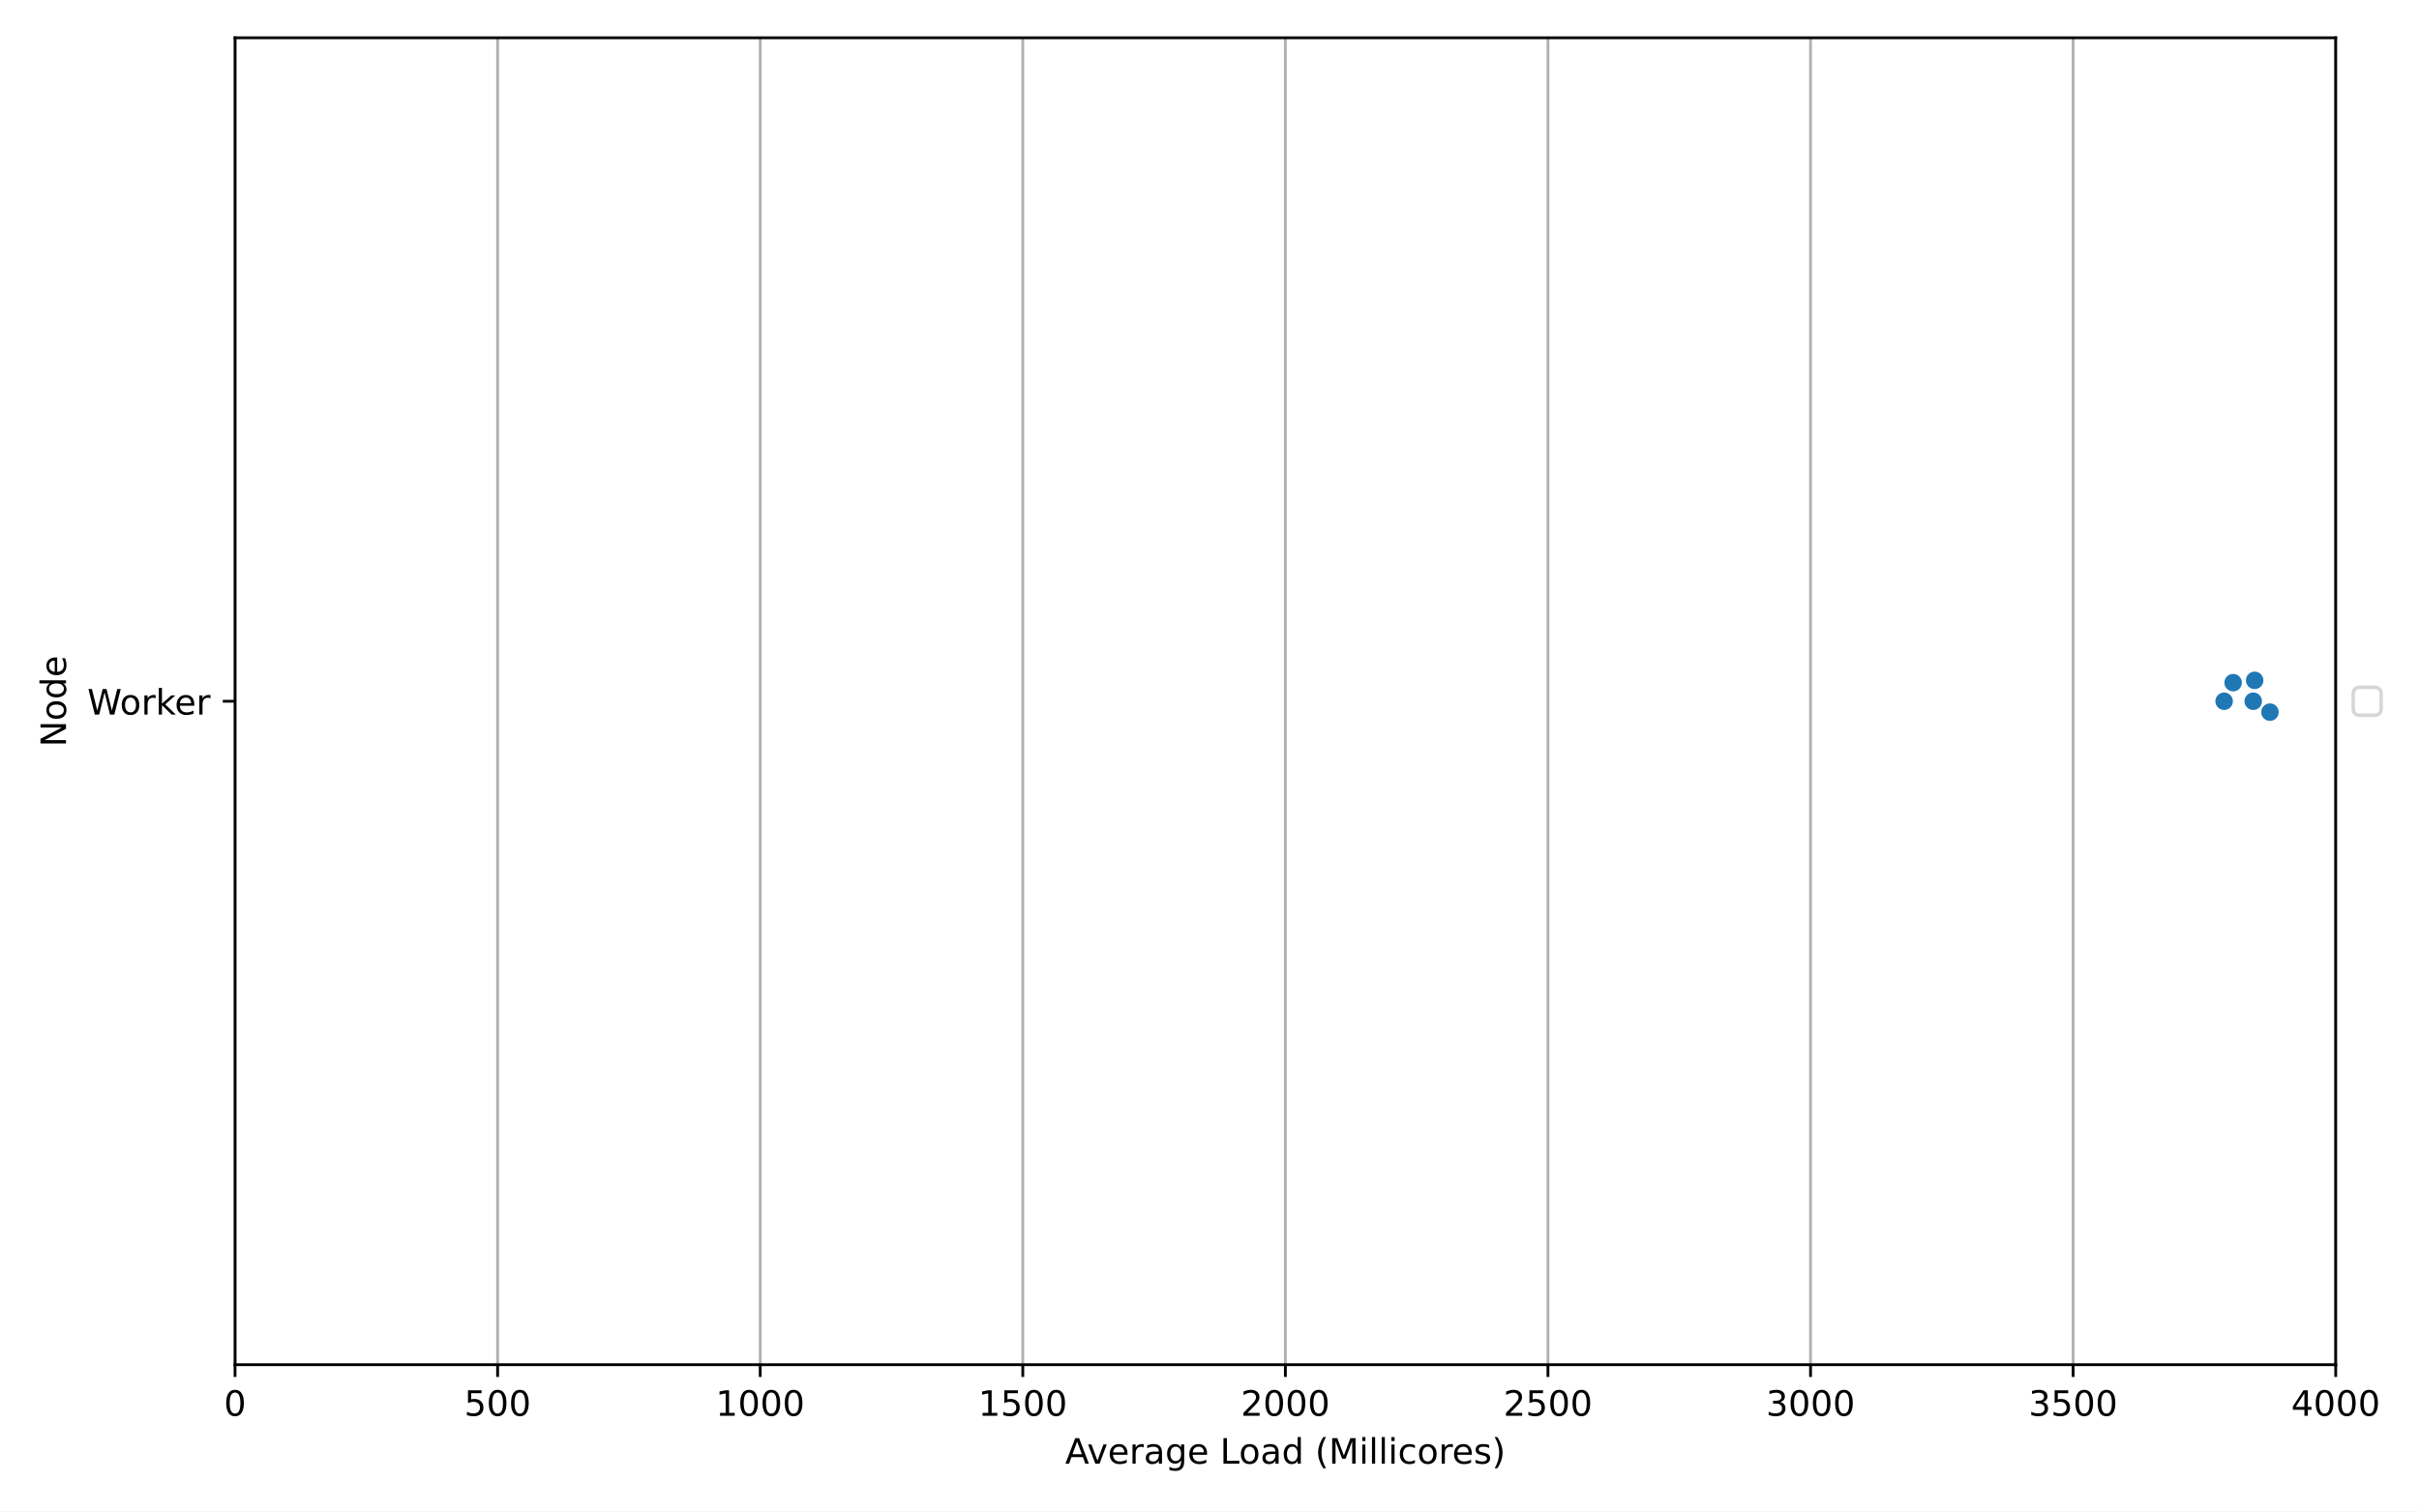
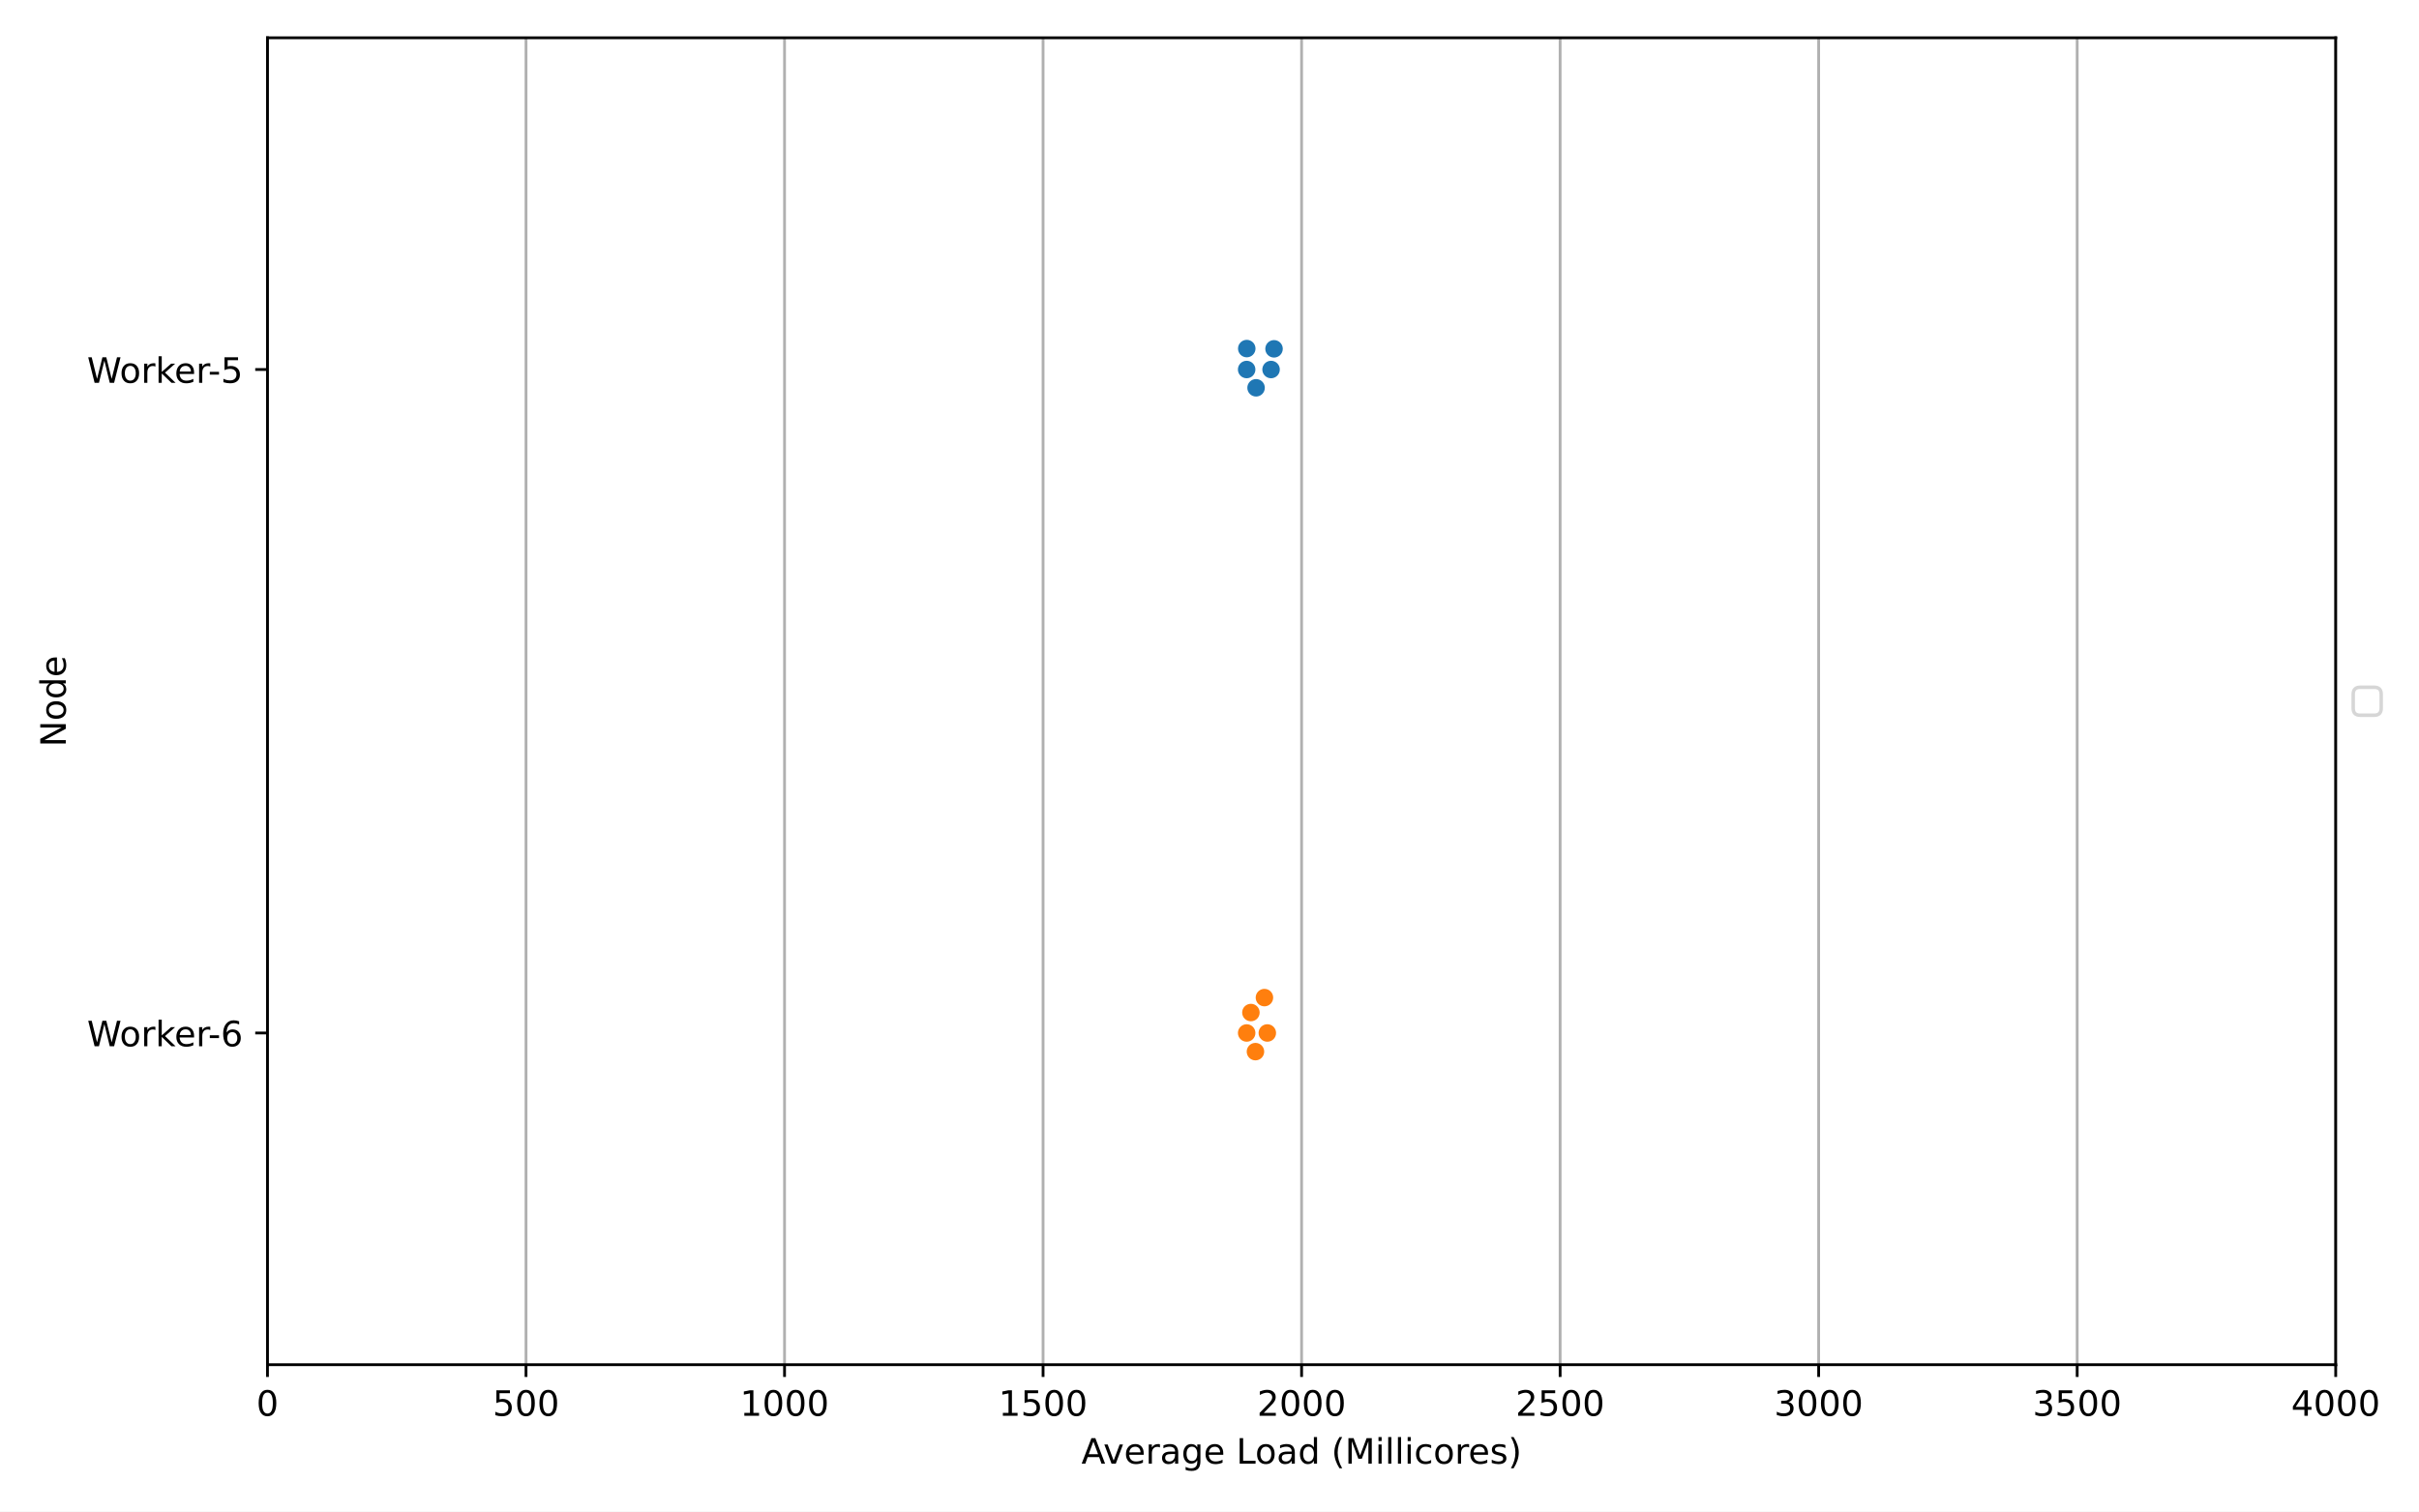
<svg xmlns="http://www.w3.org/2000/svg" xmlns:xlink="http://www.w3.org/1999/xlink" height="432pt" version="1.1" viewBox="0 0 691.2 432" width="691.2pt">
  <defs>
    <style type="text/css">*{stroke-linecap:butt;stroke-linejoin:round;}</style>
  </defs>
  <g id="figure_1">
    <g id="patch_1">
      <path d="M 0 432  L 691.2 432  L 691.2 0  L 0 0  z " style="fill:#ffffff;" />
    </g>
    <g id="axes_1">
      <g id="patch_2">
-         <path d="M 67.16 390.04  L 667.4 390.04  L 667.4 10.8  L 67.16 10.8  z " style="fill:#ffffff;" />
+         <path d="M 76.43 390.04  L 667.4 390.04  L 667.4 10.8  L 76.43 10.8  z " style="fill:#ffffff;" />
      </g>
      <g id="matplotlib.axis_1">
        <g id="xtick_1">
          <g id="line2d_1">
-             <path clip-path="url(#p1bb5c8a54d)" d="M 67.16 390.04  L 67.16 10.8  " style="fill:none;stroke:#b0b0b0;stroke-linecap:square;stroke-width:0.8;" />
+             <path clip-path="url(#p3ad2078fe0)" d="M 76.43 390.04  L 76.43 10.8  " style="fill:none;stroke:#b0b0b0;stroke-linecap:square;stroke-width:0.8;" />
          </g>
          <g id="line2d_2">
            <defs>
-               <path d="M 0 0  L 0 3.5  " id="me7686c361d" style="stroke:#000000;stroke-width:0.8;" />
+               <path d="M 0 0  L 0 3.5  " id="m8112d72a6a" style="stroke:#000000;stroke-width:0.8;" />
            </defs>
            <g>
-               <use style="stroke:#000000;stroke-width:0.8;" x="67.16" xlink:href="#me7686c361d" y="390.04" />
+               <use style="stroke:#000000;stroke-width:0.8;" x="76.43" xlink:href="#m8112d72a6a" y="390.04" />
            </g>
          </g>
          <g id="text_1">
-             <g transform="translate(63.97875 404.6384)scale(0.1 -0.1)">
+             <g transform="translate(73.24875 404.6384)scale(0.1 -0.1)">
              <defs>
                <path d="M 31.781 66.406  Q 24.172 66.406 20.328 58.906  Q 16.5 51.422 16.5 36.375  Q 16.5 21.391 20.328 13.891  Q 24.172 6.391 31.781 6.391  Q 39.453 6.391 43.281 13.891  Q 47.125 21.391 47.125 36.375  Q 47.125 51.422 43.281 58.906  Q 39.453 66.406 31.781 66.406  z M 31.781 74.219  Q 44.047 74.219 50.516 64.516  Q 56.984 54.828 56.984 36.375  Q 56.984 17.969 50.516 8.266  Q 44.047 -1.422 31.781 -1.422  Q 19.531 -1.422 13.062 8.266  Q 6.594 17.969 6.594 36.375  Q 6.594 54.828 13.062 64.516  Q 19.531 74.219 31.781 74.219  z " id="DejaVuSans-48" />
              </defs>
              <use xlink:href="#DejaVuSans-48" />
            </g>
          </g>
        </g>
        <g id="xtick_2">
          <g id="line2d_3">
-             <path clip-path="url(#p1bb5c8a54d)" d="M 142.19 390.04  L 142.19 10.8  " style="fill:none;stroke:#b0b0b0;stroke-linecap:square;stroke-width:0.8;" />
+             <path clip-path="url(#p3ad2078fe0)" d="M 150.301 390.04  L 150.301 10.8  " style="fill:none;stroke:#b0b0b0;stroke-linecap:square;stroke-width:0.8;" />
          </g>
          <g id="line2d_4">
            <g>
-               <use style="stroke:#000000;stroke-width:0.8;" x="142.19" xlink:href="#me7686c361d" y="390.04" />
+               <use style="stroke:#000000;stroke-width:0.8;" x="150.301" xlink:href="#m8112d72a6a" y="390.04" />
            </g>
          </g>
          <g id="text_2">
-             <g transform="translate(132.6463 404.6384)scale(0.1 -0.1)">
+             <g transform="translate(140.7575 404.6384)scale(0.1 -0.1)">
              <defs>
                <path d="M 10.797 72.906  L 49.516 72.906  L 49.516 64.594  L 19.828 64.594  L 19.828 46.734  Q 21.969 47.469 24.109 47.828  Q 26.266 48.188 28.422 48.188  Q 40.625 48.188 47.75 41.5  Q 54.891 34.812 54.891 23.391  Q 54.891 11.625 47.562 5.094  Q 40.234 -1.422 26.906 -1.422  Q 22.312 -1.422 17.547 -0.641  Q 12.797 0.141 7.719 1.703  L 7.719 11.625  Q 12.109 9.234 16.797 8.062  Q 21.484 6.891 26.703 6.891  Q 35.156 6.891 40.078 11.328  Q 45.016 15.766 45.016 23.391  Q 45.016 31 40.078 35.438  Q 35.156 39.891 26.703 39.891  Q 22.75 39.891 18.812 39.016  Q 14.891 38.141 10.797 36.281  z " id="DejaVuSans-53" />
              </defs>
              <use xlink:href="#DejaVuSans-53" />
              <use x="63.623" xlink:href="#DejaVuSans-48" />
              <use x="127.246" xlink:href="#DejaVuSans-48" />
            </g>
          </g>
        </g>
        <g id="xtick_3">
          <g id="line2d_5">
-             <path clip-path="url(#p1bb5c8a54d)" d="M 217.22 390.04  L 217.22 10.8  " style="fill:none;stroke:#b0b0b0;stroke-linecap:square;stroke-width:0.8;" />
+             <path clip-path="url(#p3ad2078fe0)" d="M 224.173 390.04  L 224.173 10.8  " style="fill:none;stroke:#b0b0b0;stroke-linecap:square;stroke-width:0.8;" />
          </g>
          <g id="line2d_6">
            <g>
-               <use style="stroke:#000000;stroke-width:0.8;" x="217.22" xlink:href="#me7686c361d" y="390.04" />
+               <use style="stroke:#000000;stroke-width:0.8;" x="224.173" xlink:href="#m8112d72a6a" y="390.04" />
            </g>
          </g>
          <g id="text_3">
-             <g transform="translate(204.495 404.6384)scale(0.1 -0.1)">
+             <g transform="translate(211.4475 404.6384)scale(0.1 -0.1)">
              <defs>
                <path d="M 12.406 8.297  L 28.516 8.297  L 28.516 63.922  L 10.984 60.406  L 10.984 69.391  L 28.422 72.906  L 38.281 72.906  L 38.281 8.297  L 54.391 8.297  L 54.391 0  L 12.406 0  z " id="DejaVuSans-49" />
              </defs>
              <use xlink:href="#DejaVuSans-49" />
              <use x="63.623" xlink:href="#DejaVuSans-48" />
              <use x="127.246" xlink:href="#DejaVuSans-48" />
              <use x="190.869" xlink:href="#DejaVuSans-48" />
            </g>
          </g>
        </g>
        <g id="xtick_4">
          <g id="line2d_7">
-             <path clip-path="url(#p1bb5c8a54d)" d="M 292.25 390.04  L 292.25 10.8  " style="fill:none;stroke:#b0b0b0;stroke-linecap:square;stroke-width:0.8;" />
+             <path clip-path="url(#p3ad2078fe0)" d="M 298.044 390.04  L 298.044 10.8  " style="fill:none;stroke:#b0b0b0;stroke-linecap:square;stroke-width:0.8;" />
          </g>
          <g id="line2d_8">
            <g>
-               <use style="stroke:#000000;stroke-width:0.8;" x="292.25" xlink:href="#me7686c361d" y="390.04" />
+               <use style="stroke:#000000;stroke-width:0.8;" x="298.044" xlink:href="#m8112d72a6a" y="390.04" />
            </g>
          </g>
          <g id="text_4">
-             <g transform="translate(279.525 404.6384)scale(0.1 -0.1)">
+             <g transform="translate(285.3188 404.6384)scale(0.1 -0.1)">
              <use xlink:href="#DejaVuSans-49" />
              <use x="63.623" xlink:href="#DejaVuSans-53" />
              <use x="127.246" xlink:href="#DejaVuSans-48" />
              <use x="190.869" xlink:href="#DejaVuSans-48" />
            </g>
          </g>
        </g>
        <g id="xtick_5">
          <g id="line2d_9">
-             <path clip-path="url(#p1bb5c8a54d)" d="M 367.28 390.04  L 367.28 10.8  " style="fill:none;stroke:#b0b0b0;stroke-linecap:square;stroke-width:0.8;" />
+             <path clip-path="url(#p3ad2078fe0)" d="M 371.915 390.04  L 371.915 10.8  " style="fill:none;stroke:#b0b0b0;stroke-linecap:square;stroke-width:0.8;" />
          </g>
          <g id="line2d_10">
            <g>
-               <use style="stroke:#000000;stroke-width:0.8;" x="367.28" xlink:href="#me7686c361d" y="390.04" />
+               <use style="stroke:#000000;stroke-width:0.8;" x="371.915" xlink:href="#m8112d72a6a" y="390.04" />
            </g>
          </g>
          <g id="text_5">
-             <g transform="translate(354.555 404.6384)scale(0.1 -0.1)">
+             <g transform="translate(359.19 404.6384)scale(0.1 -0.1)">
              <defs>
                <path d="M 19.188 8.297  L 53.609 8.297  L 53.609 0  L 7.328 0  L 7.328 8.297  Q 12.938 14.109 22.625 23.891  Q 32.328 33.688 34.812 36.531  Q 39.547 41.844 41.422 45.531  Q 43.312 49.219 43.312 52.781  Q 43.312 58.594 39.234 62.25  Q 35.156 65.922 28.609 65.922  Q 23.969 65.922 18.812 64.312  Q 13.672 62.703 7.812 59.422  L 7.812 69.391  Q 13.766 71.781 18.938 73  Q 24.125 74.219 28.422 74.219  Q 39.75 74.219 46.484 68.547  Q 53.219 62.891 53.219 53.422  Q 53.219 48.922 51.531 44.891  Q 49.859 40.875 45.406 35.406  Q 44.188 33.984 37.641 27.219  Q 31.109 20.453 19.188 8.297  z " id="DejaVuSans-50" />
              </defs>
              <use xlink:href="#DejaVuSans-50" />
              <use x="63.623" xlink:href="#DejaVuSans-48" />
              <use x="127.246" xlink:href="#DejaVuSans-48" />
              <use x="190.869" xlink:href="#DejaVuSans-48" />
            </g>
          </g>
        </g>
        <g id="xtick_6">
          <g id="line2d_11">
-             <path clip-path="url(#p1bb5c8a54d)" d="M 442.31 390.04  L 442.31 10.8  " style="fill:none;stroke:#b0b0b0;stroke-linecap:square;stroke-width:0.8;" />
+             <path clip-path="url(#p3ad2078fe0)" d="M 445.786 390.04  L 445.786 10.8  " style="fill:none;stroke:#b0b0b0;stroke-linecap:square;stroke-width:0.8;" />
          </g>
          <g id="line2d_12">
            <g>
-               <use style="stroke:#000000;stroke-width:0.8;" x="442.31" xlink:href="#me7686c361d" y="390.04" />
+               <use style="stroke:#000000;stroke-width:0.8;" x="445.786" xlink:href="#m8112d72a6a" y="390.04" />
            </g>
          </g>
          <g id="text_6">
-             <g transform="translate(429.585 404.6384)scale(0.1 -0.1)">
+             <g transform="translate(433.0612 404.6384)scale(0.1 -0.1)">
              <use xlink:href="#DejaVuSans-50" />
              <use x="63.623" xlink:href="#DejaVuSans-53" />
              <use x="127.246" xlink:href="#DejaVuSans-48" />
              <use x="190.869" xlink:href="#DejaVuSans-48" />
            </g>
          </g>
        </g>
        <g id="xtick_7">
          <g id="line2d_13">
-             <path clip-path="url(#p1bb5c8a54d)" d="M 517.34 390.04  L 517.34 10.8  " style="fill:none;stroke:#b0b0b0;stroke-linecap:square;stroke-width:0.8;" />
+             <path clip-path="url(#p3ad2078fe0)" d="M 519.658 390.04  L 519.658 10.8  " style="fill:none;stroke:#b0b0b0;stroke-linecap:square;stroke-width:0.8;" />
          </g>
          <g id="line2d_14">
            <g>
-               <use style="stroke:#000000;stroke-width:0.8;" x="517.34" xlink:href="#me7686c361d" y="390.04" />
+               <use style="stroke:#000000;stroke-width:0.8;" x="519.658" xlink:href="#m8112d72a6a" y="390.04" />
            </g>
          </g>
          <g id="text_7">
-             <g transform="translate(504.615 404.6384)scale(0.1 -0.1)">
+             <g transform="translate(506.9325 404.6384)scale(0.1 -0.1)">
              <defs>
                <path d="M 40.578 39.312  Q 47.656 37.797 51.625 33  Q 55.609 28.219 55.609 21.188  Q 55.609 10.406 48.188 4.484  Q 40.766 -1.422 27.094 -1.422  Q 22.516 -1.422 17.656 -0.516  Q 12.797 0.391 7.625 2.203  L 7.625 11.719  Q 11.719 9.328 16.594 8.109  Q 21.484 6.891 26.812 6.891  Q 36.078 6.891 40.938 10.547  Q 45.797 14.203 45.797 21.188  Q 45.797 27.641 41.281 31.266  Q 36.766 34.906 28.719 34.906  L 20.219 34.906  L 20.219 43.016  L 29.109 43.016  Q 36.375 43.016 40.234 45.922  Q 44.094 48.828 44.094 54.297  Q 44.094 59.906 40.109 62.906  Q 36.141 65.922 28.719 65.922  Q 24.656 65.922 20.016 65.031  Q 15.375 64.156 9.812 62.312  L 9.812 71.094  Q 15.438 72.656 20.344 73.438  Q 25.25 74.219 29.594 74.219  Q 40.828 74.219 47.359 69.109  Q 53.906 64.016 53.906 55.328  Q 53.906 49.266 50.438 45.094  Q 46.969 40.922 40.578 39.312  z " id="DejaVuSans-51" />
              </defs>
              <use xlink:href="#DejaVuSans-51" />
              <use x="63.623" xlink:href="#DejaVuSans-48" />
              <use x="127.246" xlink:href="#DejaVuSans-48" />
              <use x="190.869" xlink:href="#DejaVuSans-48" />
            </g>
          </g>
        </g>
        <g id="xtick_8">
          <g id="line2d_15">
-             <path clip-path="url(#p1bb5c8a54d)" d="M 592.37 390.04  L 592.37 10.8  " style="fill:none;stroke:#b0b0b0;stroke-linecap:square;stroke-width:0.8;" />
+             <path clip-path="url(#p3ad2078fe0)" d="M 593.529 390.04  L 593.529 10.8  " style="fill:none;stroke:#b0b0b0;stroke-linecap:square;stroke-width:0.8;" />
          </g>
          <g id="line2d_16">
            <g>
-               <use style="stroke:#000000;stroke-width:0.8;" x="592.37" xlink:href="#me7686c361d" y="390.04" />
+               <use style="stroke:#000000;stroke-width:0.8;" x="593.529" xlink:href="#m8112d72a6a" y="390.04" />
            </g>
          </g>
          <g id="text_8">
-             <g transform="translate(579.645 404.6384)scale(0.1 -0.1)">
+             <g transform="translate(580.8038 404.6384)scale(0.1 -0.1)">
              <use xlink:href="#DejaVuSans-51" />
              <use x="63.623" xlink:href="#DejaVuSans-53" />
              <use x="127.246" xlink:href="#DejaVuSans-48" />
              <use x="190.869" xlink:href="#DejaVuSans-48" />
            </g>
          </g>
        </g>
        <g id="xtick_9">
          <g id="line2d_17">
-             <path clip-path="url(#p1bb5c8a54d)" d="M 667.4 390.04  L 667.4 10.8  " style="fill:none;stroke:#b0b0b0;stroke-linecap:square;stroke-width:0.8;" />
+             <path clip-path="url(#p3ad2078fe0)" d="M 667.4 390.04  L 667.4 10.8  " style="fill:none;stroke:#b0b0b0;stroke-linecap:square;stroke-width:0.8;" />
          </g>
          <g id="line2d_18">
            <g>
-               <use style="stroke:#000000;stroke-width:0.8;" x="667.4" xlink:href="#me7686c361d" y="390.04" />
+               <use style="stroke:#000000;stroke-width:0.8;" x="667.4" xlink:href="#m8112d72a6a" y="390.04" />
            </g>
          </g>
          <g id="text_9">
            <g transform="translate(654.675 404.6384)scale(0.1 -0.1)">
              <defs>
                <path d="M 37.797 64.312  L 12.891 25.391  L 37.797 25.391  z M 35.203 72.906  L 47.609 72.906  L 47.609 25.391  L 58.016 25.391  L 58.016 17.188  L 47.609 17.188  L 47.609 0  L 37.797 0  L 37.797 17.188  L 4.891 17.188  L 4.891 26.703  z " id="DejaVuSans-52" />
              </defs>
              <use xlink:href="#DejaVuSans-52" />
              <use x="63.623" xlink:href="#DejaVuSans-48" />
              <use x="127.246" xlink:href="#DejaVuSans-48" />
              <use x="190.869" xlink:href="#DejaVuSans-48" />
            </g>
          </g>
        </g>
        <g id="text_10">
-           <g transform="translate(304.3683 418.3166)scale(0.1 -0.1)">
+           <g transform="translate(309.0033 418.3166)scale(0.1 -0.1)">
            <defs>
              <path d="M 34.188 63.188  L 20.797 26.906  L 47.609 26.906  z M 28.609 72.906  L 39.797 72.906  L 67.578 0  L 57.328 0  L 50.688 18.703  L 17.828 18.703  L 11.188 0  L 0.781 0  z " id="DejaVuSans-65" />
              <path d="M 2.984 54.688  L 12.5 54.688  L 29.594 8.797  L 46.688 54.688  L 56.203 54.688  L 35.688 0  L 23.484 0  z " id="DejaVuSans-118" />
              <path d="M 56.203 29.594  L 56.203 25.203  L 14.891 25.203  Q 15.484 15.922 20.484 11.062  Q 25.484 6.203 34.422 6.203  Q 39.594 6.203 44.453 7.469  Q 49.312 8.734 54.109 11.281  L 54.109 2.781  Q 49.266 0.734 44.188 -0.344  Q 39.109 -1.422 33.891 -1.422  Q 20.797 -1.422 13.156 6.188  Q 5.516 13.812 5.516 26.812  Q 5.516 40.234 12.766 48.109  Q 20.016 56 32.328 56  Q 43.359 56 49.781 48.891  Q 56.203 41.797 56.203 29.594  z M 47.219 32.234  Q 47.125 39.594 43.094 43.984  Q 39.062 48.391 32.422 48.391  Q 24.906 48.391 20.391 44.141  Q 15.875 39.891 15.188 32.172  z " id="DejaVuSans-101" />
              <path d="M 41.109 46.297  Q 39.594 47.172 37.812 47.578  Q 36.031 48 33.891 48  Q 26.266 48 22.188 43.047  Q 18.109 38.094 18.109 28.812  L 18.109 0  L 9.078 0  L 9.078 54.688  L 18.109 54.688  L 18.109 46.188  Q 20.953 51.172 25.484 53.578  Q 30.031 56 36.531 56  Q 37.453 56 38.578 55.875  Q 39.703 55.766 41.062 55.516  z " id="DejaVuSans-114" />
              <path d="M 34.281 27.484  Q 23.391 27.484 19.188 25  Q 14.984 22.516 14.984 16.5  Q 14.984 11.719 18.141 8.906  Q 21.297 6.109 26.703 6.109  Q 34.188 6.109 38.703 11.406  Q 43.219 16.703 43.219 25.484  L 43.219 27.484  z M 52.203 31.203  L 52.203 0  L 43.219 0  L 43.219 8.297  Q 40.141 3.328 35.547 0.953  Q 30.953 -1.422 24.312 -1.422  Q 15.922 -1.422 10.953 3.297  Q 6 8.016 6 15.922  Q 6 25.141 12.172 29.828  Q 18.359 34.516 30.609 34.516  L 43.219 34.516  L 43.219 35.406  Q 43.219 41.609 39.141 45  Q 35.062 48.391 27.688 48.391  Q 23 48.391 18.547 47.266  Q 14.109 46.141 10.016 43.891  L 10.016 52.203  Q 14.938 54.109 19.578 55.047  Q 24.219 56 28.609 56  Q 40.484 56 46.344 49.844  Q 52.203 43.703 52.203 31.203  z " id="DejaVuSans-97" />
              <path d="M 45.406 27.984  Q 45.406 37.75 41.375 43.109  Q 37.359 48.484 30.078 48.484  Q 22.859 48.484 18.828 43.109  Q 14.797 37.75 14.797 27.984  Q 14.797 18.266 18.828 12.891  Q 22.859 7.516 30.078 7.516  Q 37.359 7.516 41.375 12.891  Q 45.406 18.266 45.406 27.984  z M 54.391 6.781  Q 54.391 -7.172 48.188 -13.984  Q 42 -20.797 29.203 -20.797  Q 24.469 -20.797 20.266 -20.094  Q 16.062 -19.391 12.109 -17.922  L 12.109 -9.188  Q 16.062 -11.328 19.922 -12.344  Q 23.781 -13.375 27.781 -13.375  Q 36.625 -13.375 41.016 -8.766  Q 45.406 -4.156 45.406 5.172  L 45.406 9.625  Q 42.625 4.781 38.281 2.391  Q 33.938 0 27.875 0  Q 17.828 0 11.672 7.656  Q 5.516 15.328 5.516 27.984  Q 5.516 40.672 11.672 48.328  Q 17.828 56 27.875 56  Q 33.938 56 38.281 53.609  Q 42.625 51.219 45.406 46.391  L 45.406 54.688  L 54.391 54.688  z " id="DejaVuSans-103" />
              <path id="DejaVuSans-32" />
              <path d="M 9.812 72.906  L 19.672 72.906  L 19.672 8.297  L 55.172 8.297  L 55.172 0  L 9.812 0  z " id="DejaVuSans-76" />
              <path d="M 30.609 48.391  Q 23.391 48.391 19.188 42.75  Q 14.984 37.109 14.984 27.297  Q 14.984 17.484 19.156 11.844  Q 23.344 6.203 30.609 6.203  Q 37.797 6.203 41.984 11.859  Q 46.188 17.531 46.188 27.297  Q 46.188 37.016 41.984 42.703  Q 37.797 48.391 30.609 48.391  z M 30.609 56  Q 42.328 56 49.016 48.375  Q 55.719 40.766 55.719 27.297  Q 55.719 13.875 49.016 6.219  Q 42.328 -1.422 30.609 -1.422  Q 18.844 -1.422 12.172 6.219  Q 5.516 13.875 5.516 27.297  Q 5.516 40.766 12.172 48.375  Q 18.844 56 30.609 56  z " id="DejaVuSans-111" />
              <path d="M 45.406 46.391  L 45.406 75.984  L 54.391 75.984  L 54.391 0  L 45.406 0  L 45.406 8.203  Q 42.578 3.328 38.25 0.953  Q 33.938 -1.422 27.875 -1.422  Q 17.969 -1.422 11.734 6.484  Q 5.516 14.406 5.516 27.297  Q 5.516 40.188 11.734 48.094  Q 17.969 56 27.875 56  Q 33.938 56 38.25 53.625  Q 42.578 51.266 45.406 46.391  z M 14.797 27.297  Q 14.797 17.391 18.875 11.75  Q 22.953 6.109 30.078 6.109  Q 37.203 6.109 41.297 11.75  Q 45.406 17.391 45.406 27.297  Q 45.406 37.203 41.297 42.844  Q 37.203 48.484 30.078 48.484  Q 22.953 48.484 18.875 42.844  Q 14.797 37.203 14.797 27.297  z " id="DejaVuSans-100" />
              <path d="M 31 75.875  Q 24.469 64.656 21.281 53.656  Q 18.109 42.672 18.109 31.391  Q 18.109 20.125 21.312 9.062  Q 24.516 -2 31 -13.188  L 23.188 -13.188  Q 15.875 -1.703 12.234 9.375  Q 8.594 20.453 8.594 31.391  Q 8.594 42.281 12.203 53.312  Q 15.828 64.359 23.188 75.875  z " id="DejaVuSans-40" />
              <path d="M 9.812 72.906  L 24.516 72.906  L 43.109 23.297  L 61.812 72.906  L 76.516 72.906  L 76.516 0  L 66.891 0  L 66.891 64.016  L 48.094 14.016  L 38.188 14.016  L 19.391 64.016  L 19.391 0  L 9.812 0  z " id="DejaVuSans-77" />
              <path d="M 9.422 54.688  L 18.406 54.688  L 18.406 0  L 9.422 0  z M 9.422 75.984  L 18.406 75.984  L 18.406 64.594  L 9.422 64.594  z " id="DejaVuSans-105" />
              <path d="M 9.422 75.984  L 18.406 75.984  L 18.406 0  L 9.422 0  z " id="DejaVuSans-108" />
              <path d="M 48.781 52.594  L 48.781 44.188  Q 44.969 46.297 41.141 47.344  Q 37.312 48.391 33.406 48.391  Q 24.656 48.391 19.812 42.844  Q 14.984 37.312 14.984 27.297  Q 14.984 17.281 19.812 11.734  Q 24.656 6.203 33.406 6.203  Q 37.312 6.203 41.141 7.25  Q 44.969 8.297 48.781 10.406  L 48.781 2.094  Q 45.016 0.344 40.984 -0.531  Q 36.969 -1.422 32.422 -1.422  Q 20.062 -1.422 12.781 6.344  Q 5.516 14.109 5.516 27.297  Q 5.516 40.672 12.859 48.328  Q 20.219 56 33.016 56  Q 37.156 56 41.109 55.141  Q 45.062 54.297 48.781 52.594  z " id="DejaVuSans-99" />
              <path d="M 44.281 53.078  L 44.281 44.578  Q 40.484 46.531 36.375 47.5  Q 32.281 48.484 27.875 48.484  Q 21.188 48.484 17.844 46.438  Q 14.5 44.391 14.5 40.281  Q 14.5 37.156 16.891 35.375  Q 19.281 33.594 26.516 31.984  L 29.594 31.297  Q 39.156 29.25 43.188 25.516  Q 47.219 21.781 47.219 15.094  Q 47.219 7.469 41.188 3.016  Q 35.156 -1.422 24.609 -1.422  Q 20.219 -1.422 15.453 -0.562  Q 10.688 0.297 5.422 2  L 5.422 11.281  Q 10.406 8.688 15.234 7.391  Q 20.062 6.109 24.812 6.109  Q 31.156 6.109 34.562 8.281  Q 37.984 10.453 37.984 14.406  Q 37.984 18.062 35.516 20.016  Q 33.062 21.969 24.703 23.781  L 21.578 24.516  Q 13.234 26.266 9.516 29.906  Q 5.812 33.547 5.812 39.891  Q 5.812 47.609 11.281 51.797  Q 16.75 56 26.812 56  Q 31.781 56 36.172 55.266  Q 40.578 54.547 44.281 53.078  z " id="DejaVuSans-115" />
              <path d="M 8.016 75.875  L 15.828 75.875  Q 23.141 64.359 26.781 53.312  Q 30.422 42.281 30.422 31.391  Q 30.422 20.453 26.781 9.375  Q 23.141 -1.703 15.828 -13.188  L 8.016 -13.188  Q 14.5 -2 17.703 9.062  Q 20.906 20.125 20.906 31.391  Q 20.906 42.672 17.703 53.656  Q 14.5 64.656 8.016 75.875  z " id="DejaVuSans-41" />
            </defs>
            <use xlink:href="#DejaVuSans-65" />
            <use x="62.533" xlink:href="#DejaVuSans-118" />
            <use x="121.713" xlink:href="#DejaVuSans-101" />
            <use x="183.236" xlink:href="#DejaVuSans-114" />
            <use x="224.35" xlink:href="#DejaVuSans-97" />
            <use x="285.629" xlink:href="#DejaVuSans-103" />
            <use x="349.105" xlink:href="#DejaVuSans-101" />
            <use x="410.629" xlink:href="#DejaVuSans-32" />
            <use x="442.416" xlink:href="#DejaVuSans-76" />
            <use x="496.379" xlink:href="#DejaVuSans-111" />
            <use x="557.561" xlink:href="#DejaVuSans-97" />
            <use x="618.84" xlink:href="#DejaVuSans-100" />
            <use x="682.316" xlink:href="#DejaVuSans-32" />
            <use x="714.104" xlink:href="#DejaVuSans-40" />
            <use x="753.117" xlink:href="#DejaVuSans-77" />
            <use x="839.396" xlink:href="#DejaVuSans-105" />
            <use x="867.18" xlink:href="#DejaVuSans-108" />
            <use x="894.963" xlink:href="#DejaVuSans-108" />
            <use x="922.746" xlink:href="#DejaVuSans-105" />
            <use x="950.529" xlink:href="#DejaVuSans-99" />
            <use x="1005.51" xlink:href="#DejaVuSans-111" />
            <use x="1066.691" xlink:href="#DejaVuSans-114" />
            <use x="1105.555" xlink:href="#DejaVuSans-101" />
            <use x="1167.078" xlink:href="#DejaVuSans-115" />
            <use x="1219.178" xlink:href="#DejaVuSans-41" />
          </g>
        </g>
      </g>
      <g id="matplotlib.axis_2">
        <g id="ytick_1">
          <g id="line2d_19">
            <defs>
-               <path d="M 0 0  L -3.5 0  " id="ma885c26e82" style="stroke:#000000;stroke-width:0.8;" />
+               <path d="M 0 0  L -3.5 0  " id="md9a735cb3d" style="stroke:#000000;stroke-width:0.8;" />
            </defs>
            <g>
-               <use style="stroke:#000000;stroke-width:0.8;" x="67.16" xlink:href="#ma885c26e82" y="200.42" />
+               <use style="stroke:#000000;stroke-width:0.8;" x="76.43" xlink:href="#md9a735cb3d" y="105.61" />
            </g>
          </g>
          <g id="text_11">
-             <g transform="translate(24.93812 204.2192)scale(0.1 -0.1)">
+             <g transform="translate(24.87531 109.4092)scale(0.1 -0.1)">
              <defs>
                <path d="M 3.328 72.906  L 13.281 72.906  L 28.609 11.281  L 43.891 72.906  L 54.984 72.906  L 70.312 11.281  L 85.594 72.906  L 95.609 72.906  L 77.297 0  L 64.891 0  L 49.516 63.281  L 33.984 0  L 21.578 0  z " id="DejaVuSans-87" />
                <path d="M 9.078 75.984  L 18.109 75.984  L 18.109 31.109  L 44.922 54.688  L 56.391 54.688  L 27.391 29.109  L 57.625 0  L 45.906 0  L 18.109 26.703  L 18.109 0  L 9.078 0  z " id="DejaVuSans-107" />
+                 <path d="M 4.891 31.391  L 31.203 31.391  L 31.203 23.391  L 4.891 23.391  z " id="DejaVuSans-45" />
              </defs>
              <use xlink:href="#DejaVuSans-87" />
              <use x="93.002" xlink:href="#DejaVuSans-111" />
              <use x="154.184" xlink:href="#DejaVuSans-114" />
              <use x="195.297" xlink:href="#DejaVuSans-107" />
              <use x="249.582" xlink:href="#DejaVuSans-101" />
              <use x="311.105" xlink:href="#DejaVuSans-114" />
-             </g>
-           </g>
-         </g>
-         <g id="text_12">
-           <g transform="translate(18.85844 213.4708)rotate(-90)scale(0.1 -0.1)">
+               <use x="345.844" xlink:href="#DejaVuSans-45" />
+               <use x="381.928" xlink:href="#DejaVuSans-53" />
+             </g>
+           </g>
+         </g>
+         <g id="ytick_2">
+           <g id="line2d_20">
+             <g>
+               <use style="stroke:#000000;stroke-width:0.8;" x="76.43" xlink:href="#md9a735cb3d" y="295.23" />
+             </g>
+           </g>
+           <g id="text_12">
+             <g transform="translate(24.87531 299.0292)scale(0.1 -0.1)">
+               <defs>
+                 <path d="M 33.016 40.375  Q 26.375 40.375 22.484 35.828  Q 18.609 31.297 18.609 23.391  Q 18.609 15.531 22.484 10.953  Q 26.375 6.391 33.016 6.391  Q 39.656 6.391 43.531 10.953  Q 47.406 15.531 47.406 23.391  Q 47.406 31.297 43.531 35.828  Q 39.656 40.375 33.016 40.375  z M 52.594 71.297  L 52.594 62.312  Q 48.875 64.062 45.094 64.984  Q 41.312 65.922 37.594 65.922  Q 27.828 65.922 22.672 59.328  Q 17.531 52.734 16.797 39.406  Q 19.672 43.656 24.016 45.922  Q 28.375 48.188 33.594 48.188  Q 44.578 48.188 50.953 41.516  Q 57.328 34.859 57.328 23.391  Q 57.328 12.156 50.688 5.359  Q 44.047 -1.422 33.016 -1.422  Q 20.359 -1.422 13.672 8.266  Q 6.984 17.969 6.984 36.375  Q 6.984 53.656 15.188 63.938  Q 23.391 74.219 37.203 74.219  Q 40.922 74.219 44.703 73.484  Q 48.484 72.75 52.594 71.297  z " id="DejaVuSans-54" />
+               </defs>
+               <use xlink:href="#DejaVuSans-87" />
+               <use x="93.002" xlink:href="#DejaVuSans-111" />
+               <use x="154.184" xlink:href="#DejaVuSans-114" />
+               <use x="195.297" xlink:href="#DejaVuSans-107" />
+               <use x="249.582" xlink:href="#DejaVuSans-101" />
+               <use x="311.105" xlink:href="#DejaVuSans-114" />
+               <use x="345.844" xlink:href="#DejaVuSans-45" />
+               <use x="381.928" xlink:href="#DejaVuSans-54" />
+             </g>
+           </g>
+         </g>
+         <g id="text_13">
+           <g transform="translate(18.79563 213.4708)rotate(-90)scale(0.1 -0.1)">
            <defs>
              <path d="M 9.812 72.906  L 23.094 72.906  L 55.422 11.922  L 55.422 72.906  L 64.984 72.906  L 64.984 0  L 51.703 0  L 19.391 60.984  L 19.391 0  L 9.812 0  z " id="DejaVuSans-78" />
            </defs>
            <use xlink:href="#DejaVuSans-78" />
            <use x="74.805" xlink:href="#DejaVuSans-111" />
            <use x="135.986" xlink:href="#DejaVuSans-100" />
            <use x="199.463" xlink:href="#DejaVuSans-101" />
          </g>
        </g>
      </g>
      <g id="patch_3">
-         <path d="M 67.16 390.04  L 67.16 10.8  " style="fill:none;stroke:#000000;stroke-linecap:square;stroke-linejoin:miter;stroke-width:0.8;" />
+         <path d="M 76.43 390.04  L 76.43 10.8  " style="fill:none;stroke:#000000;stroke-linecap:square;stroke-linejoin:miter;stroke-width:0.8;" />
      </g>
      <g id="patch_4">
        <path d="M 667.4 390.04  L 667.4 10.8  " style="fill:none;stroke:#000000;stroke-linecap:square;stroke-linejoin:miter;stroke-width:0.8;" />
      </g>
      <g id="patch_5">
-         <path d="M 67.16 390.04  L 667.4 390.04  " style="fill:none;stroke:#000000;stroke-linecap:square;stroke-linejoin:miter;stroke-width:0.8;" />
+         <path d="M 76.43 390.04  L 667.4 390.04  " style="fill:none;stroke:#000000;stroke-linecap:square;stroke-linejoin:miter;stroke-width:0.8;" />
      </g>
      <g id="patch_6">
-         <path d="M 67.16 10.8  L 667.4 10.8  " style="fill:none;stroke:#000000;stroke-linecap:square;stroke-linejoin:miter;stroke-width:0.8;" />
+         <path d="M 76.43 10.8  L 667.4 10.8  " style="fill:none;stroke:#000000;stroke-linecap:square;stroke-linejoin:miter;stroke-width:0.8;" />
      </g>
      <g id="PathCollection_1">
        <defs>
-           <path d="M 0 2.5  C 0.663 2.5 1.299 2.237 1.768 1.768  C 2.237 1.299 2.5 0.663 2.5 -0  C 2.5 -0.663 2.237 -1.299 1.768 -1.768  C 1.299 -2.237 0.663 -2.5 0 -2.5  C -0.663 -2.5 -1.299 -2.237 -1.768 -1.768  C -2.237 -1.299 -2.5 -0.663 -2.5 0  C -2.5 0.663 -2.237 1.299 -1.768 1.768  C -1.299 2.237 -0.663 2.5 0 2.5  z " id="C0_0_8113ba0146" />
+           <path d="M 0 2.5  C 0.663 2.5 1.299 2.237 1.768 1.768  C 2.237 1.299 2.5 0.663 2.5 -0  C 2.5 -0.663 2.237 -1.299 1.768 -1.768  C 1.299 -2.237 0.663 -2.5 0 -2.5  C -0.663 -2.5 -1.299 -2.237 -1.768 -1.768  C -2.237 -1.299 -2.5 -0.663 -2.5 0  C -2.5 0.663 -2.237 1.299 -1.768 1.768  C -1.299 2.237 -0.663 2.5 0 2.5  z " id="C0_0_2aa1188e8e" />
        </defs>
-         <g clip-path="url(#p1bb5c8a54d)">
-           <use style="fill:#1f77b4;" x="635.514" xlink:href="#C0_0_8113ba0146" y="200.42" />
-         </g>
-         <g clip-path="url(#p1bb5c8a54d)">
-           <use style="fill:#1f77b4;" x="638.095" xlink:href="#C0_0_8113ba0146" y="195.108" />
-         </g>
-         <g clip-path="url(#p1bb5c8a54d)">
-           <use style="fill:#1f77b4;" x="643.83" xlink:href="#C0_0_8113ba0146" y="200.42" />
-         </g>
-         <g clip-path="url(#p1bb5c8a54d)">
-           <use style="fill:#1f77b4;" x="644.244" xlink:href="#C0_0_8113ba0146" y="194.451" />
-         </g>
-         <g clip-path="url(#p1bb5c8a54d)">
-           <use style="fill:#1f77b4;" x="648.616" xlink:href="#C0_0_8113ba0146" y="203.532" />
+         <g clip-path="url(#p3ad2078fe0)">
+           <use style="fill:#1f77b4;" x="356.216" xlink:href="#C0_0_2aa1188e8e" y="105.61" />
+         </g>
+         <g clip-path="url(#p3ad2078fe0)">
+           <use style="fill:#1f77b4;" x="356.247" xlink:href="#C0_0_2aa1188e8e" y="99.625" />
+         </g>
+         <g clip-path="url(#p3ad2078fe0)">
+           <use style="fill:#1f77b4;" x="358.908" xlink:href="#C0_0_2aa1188e8e" y="110.834" />
+         </g>
+         <g clip-path="url(#p3ad2078fe0)">
+           <use style="fill:#1f77b4;" x="363.192" xlink:href="#C0_0_2aa1188e8e" y="105.61" />
+         </g>
+         <g clip-path="url(#p3ad2078fe0)">
+           <use style="fill:#1f77b4;" x="364.04" xlink:href="#C0_0_2aa1188e8e" y="99.696" />
+         </g>
+       </g>
+       <g id="PathCollection_2">
+         <defs>
+           <path d="M 0 2.5  C 0.663 2.5 1.299 2.237 1.768 1.768  C 2.237 1.299 2.5 0.663 2.5 -0  C 2.5 -0.663 2.237 -1.299 1.768 -1.768  C 1.299 -2.237 0.663 -2.5 0 -2.5  C -0.663 -2.5 -1.299 -2.237 -1.768 -1.768  C -2.237 -1.299 -2.5 -0.663 -2.5 0  C -2.5 0.663 -2.237 1.299 -1.768 1.768  C -1.299 2.237 -0.663 2.5 0 2.5  z " id="C1_0_b225d04a85" />
+         </defs>
+         <g clip-path="url(#p3ad2078fe0)">
+           <use style="fill:#ff7f0e;" x="356.221" xlink:href="#C1_0_b225d04a85" y="295.23" />
+         </g>
+         <g clip-path="url(#p3ad2078fe0)">
+           <use style="fill:#ff7f0e;" x="357.432" xlink:href="#C1_0_b225d04a85" y="289.391" />
+         </g>
+         <g clip-path="url(#p3ad2078fe0)">
+           <use style="fill:#ff7f0e;" x="358.73" xlink:href="#C1_0_b225d04a85" y="300.56" />
+         </g>
+         <g clip-path="url(#p3ad2078fe0)">
+           <use style="fill:#ff7f0e;" x="361.296" xlink:href="#C1_0_b225d04a85" y="285.119" />
+         </g>
+         <g clip-path="url(#p3ad2078fe0)">
+           <use style="fill:#ff7f0e;" x="362.123" xlink:href="#C1_0_b225d04a85" y="295.23" />
        </g>
      </g>
      <g id="legend_1">
        <g id="patch_7">
          <path d="M 674.4 204.42  L 678.4 204.42  Q 680.4 204.42 680.4 202.42  L 680.4 198.42  Q 680.4 196.42 678.4 196.42  L 674.4 196.42  Q 672.4 196.42 672.4 198.42  L 672.4 202.42  Q 672.4 204.42 674.4 204.42  z " style="fill:#ffffff;opacity:0.8;stroke:#cccccc;stroke-linejoin:miter;" />
        </g>
      </g>
    </g>
  </g>
  <defs>
-     <clipPath id="p1bb5c8a54d">
-       <rect height="379.24" width="600.24" x="67.16" y="10.8" />
+     <clipPath id="p3ad2078fe0">
+       <rect height="379.24" width="590.97" x="76.43" y="10.8" />
    </clipPath>
  </defs>
</svg>
